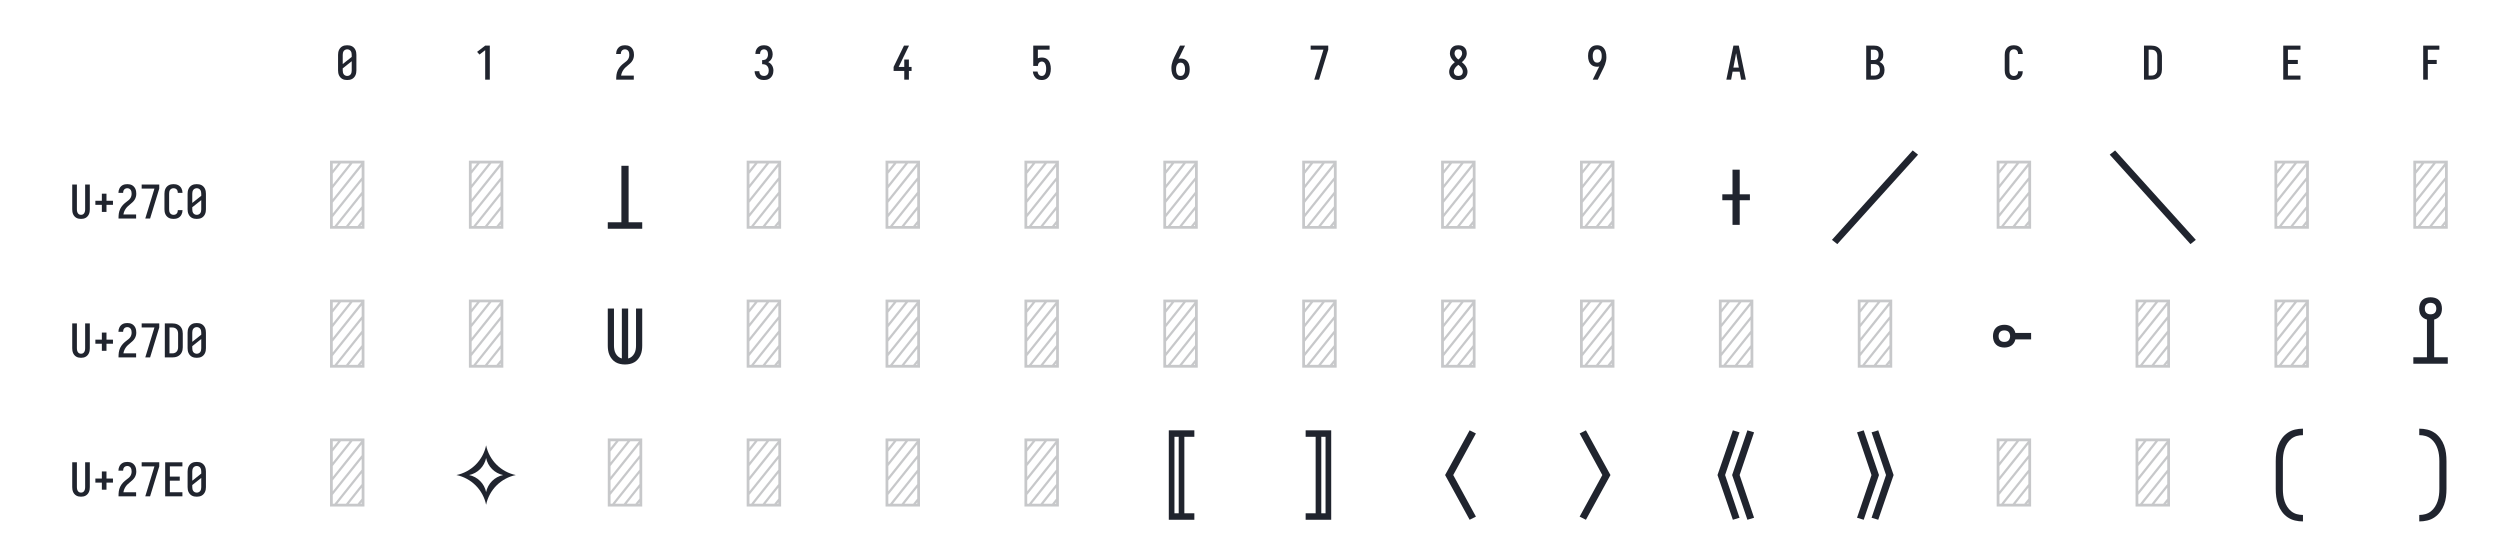
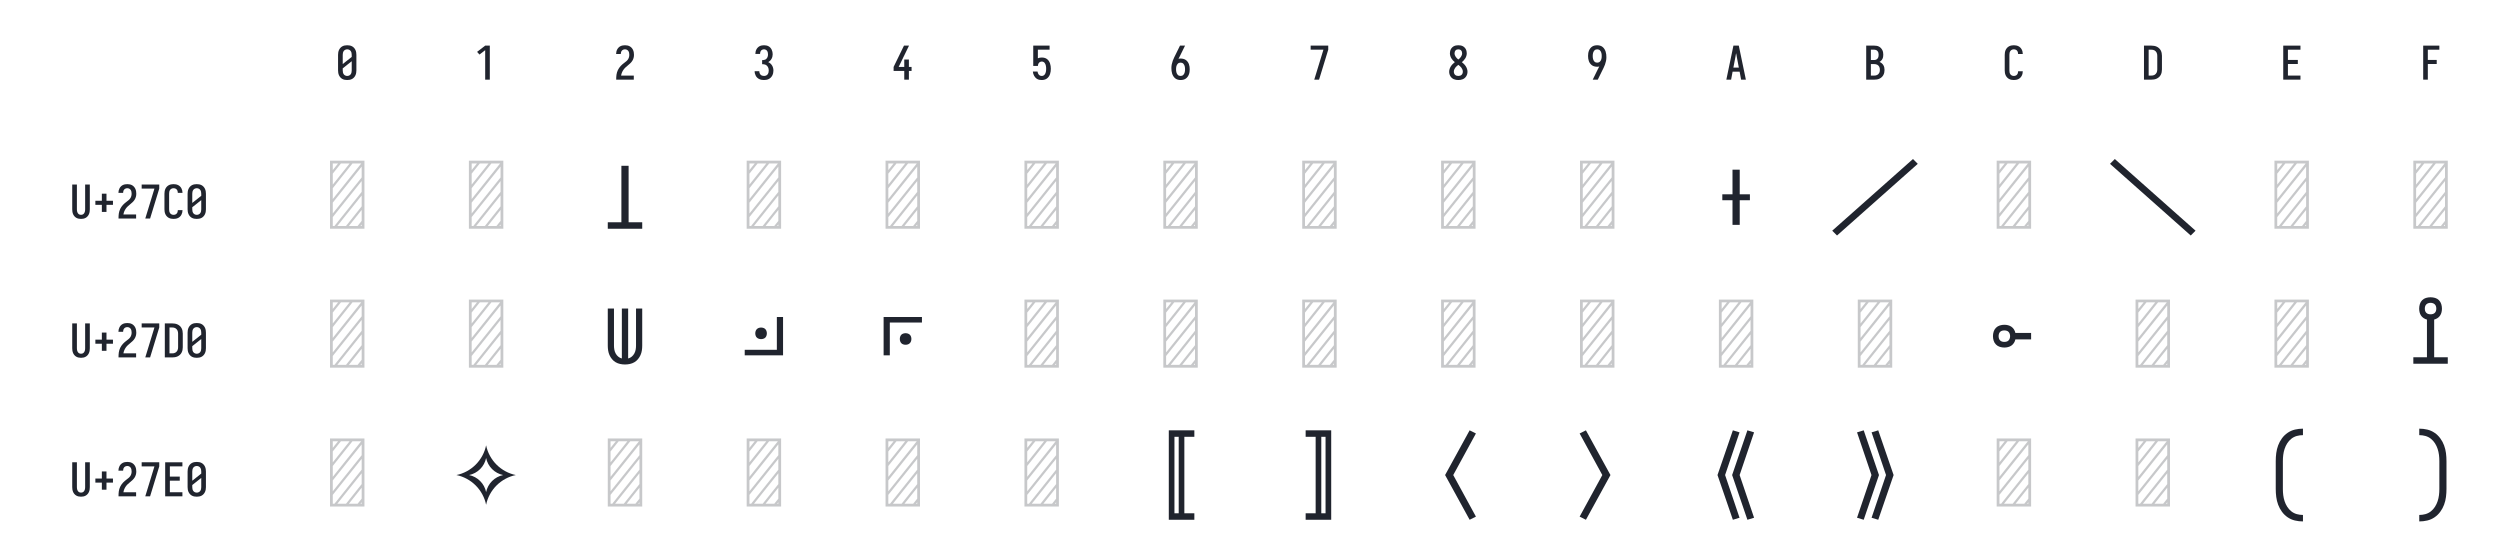
<svg xmlns="http://www.w3.org/2000/svg" height="288" viewBox="0 0 1296 288" width="1296">
  <defs>
    <path d="M 250 8 Q 223 8 196 3 Q 169 -2 145 -15 Q 121 -28 102.5 -48.5 Q 84 -69 72.5 -94 Q 61 -119 56.5 -146 Q 52 -173 52 -200 L 52 -535 Q 52 -562 56.5 -589 Q 61 -616 72.5 -641 Q 84 -666 102.5 -686.5 Q 121 -707 145 -720 Q 169 -733 196 -738 Q 223 -743 250 -743 Q 277 -743 304 -738 Q 331 -733 355 -720 Q 379 -707 397.5 -686.5 Q 416 -666 427.5 -641 Q 439 -616 443.5 -589 Q 448 -562 448 -535 L 448 -200 Q 448 -173 443.5 -146 Q 439 -119 427.5 -94 Q 416 -69 397.5 -48.5 Q 379 -28 355 -15 Q 331 -2 304 3 Q 277 8 250 8 Z M 153 -337 L 347 -491 L 347 -535 Q 347 -557 342.5 -578.5 Q 338 -600 325.5 -618 Q 313 -636 292.5 -645.5 Q 272 -655 250 -655 Q 228 -655 207.5 -645.5 Q 187 -636 174.5 -618 Q 162 -600 157.5 -578.5 Q 153 -557 153 -535 Z M 250 -80 Q 272 -80 292.5 -89.5 Q 313 -99 325.5 -117 Q 338 -135 342.5 -156.5 Q 347 -178 347 -200 L 347 -398 L 153 -244 L 153 -200 Q 153 -178 157.5 -156.5 Q 162 -135 174.5 -117 Q 187 -99 207.5 -89.5 Q 228 -80 250 -80 Z " id="path1" />
    <path d="M 230 0 L 230 -637 L 107 -542 L 55 -600 L 230 -735 L 330 -735 L 330 0 Z " id="path2" />
    <path d="M 60 0 L 60 -1 Q 60 -27 61 -53.5 Q 62 -80 66 -106.5 Q 70 -133 77.5 -158.5 Q 85 -184 96.5 -207.5 Q 108 -231 123 -253 Q 138 -275 156 -294.5 Q 174 -314 194 -331 Q 214 -348 235.5 -364 Q 257 -380 277.5 -397 Q 298 -414 313 -435.5 Q 328 -457 335.5 -483 Q 343 -509 343 -535 Q 343 -557 339 -578 Q 335 -599 323.5 -617 Q 312 -635 292 -645 Q 272 -655 251 -655 Q 231 -655 213 -648 Q 195 -641 182.5 -626.5 Q 170 -612 164.5 -593 Q 159 -574 159 -555 L 159 -554 L 58 -554 L 58 -556 Q 58 -581 64 -606 Q 70 -631 82 -653.5 Q 94 -676 112 -694 Q 130 -712 152.5 -723 Q 175 -734 200 -738.5 Q 225 -743 251 -743 Q 278 -743 304.5 -737.5 Q 331 -732 354 -719 Q 377 -706 395 -685.5 Q 413 -665 424 -640.5 Q 435 -616 439.5 -589 Q 444 -562 444 -535 Q 444 -501 435 -468 Q 426 -435 407.5 -406 Q 389 -377 364 -353.5 Q 339 -330 312.5 -308.5 Q 286 -287 261 -264 Q 236 -241 216.5 -213 Q 197 -185 184 -153.5 Q 171 -122 166 -88 L 440 -88 L 440 0 Z " id="path3" />
    <path d="M 252 8 Q 226 8 200 3.5 Q 174 -1 150.5 -12 Q 127 -23 107.5 -41 Q 88 -59 75.5 -82 Q 63 -105 56.5 -130.5 Q 50 -156 50 -183 L 151 -183 Q 151 -162 157.5 -142.5 Q 164 -123 178 -108 Q 192 -93 212 -86.5 Q 232 -80 252 -80 Q 275 -80 296 -88.5 Q 317 -97 330.5 -114.5 Q 344 -132 349.5 -154 Q 355 -176 355 -198 Q 355 -217 351 -235.5 Q 347 -254 338.5 -271 Q 330 -288 316.5 -301 Q 303 -314 286 -322 Q 269 -330 250 -332 Q 231 -334 212 -334 L 212 -422 Q 229 -422 246 -424 Q 263 -426 278.5 -433 Q 294 -440 306 -452.5 Q 318 -465 325.5 -480.5 Q 333 -496 336 -512.5 Q 339 -529 339 -546 Q 339 -566 334.5 -585.5 Q 330 -605 319.5 -621 Q 309 -637 290.5 -646 Q 272 -655 253 -655 Q 234 -655 216.5 -647.5 Q 199 -640 188 -625.5 Q 177 -611 172 -593 Q 167 -575 167 -556 L 167 -555 L 66 -555 L 66 -558 Q 66 -582 71.5 -606.5 Q 77 -631 88.5 -653 Q 100 -675 117.5 -693 Q 135 -711 157 -722.5 Q 179 -734 203.5 -738.5 Q 228 -743 253 -743 Q 278 -743 303 -738 Q 328 -733 350.5 -721 Q 373 -709 390 -690 Q 407 -671 418 -648 Q 429 -625 434.5 -600 Q 440 -575 440 -549 Q 440 -524 434 -498.5 Q 428 -473 415.5 -450.5 Q 403 -428 384.5 -409.5 Q 366 -391 343 -379 Q 369 -368 391 -348.5 Q 413 -329 427.5 -304.5 Q 442 -280 449 -252 Q 456 -224 456 -196 Q 456 -168 450 -141.5 Q 444 -115 432 -91 Q 420 -67 400.5 -47 Q 381 -27 357 -14.5 Q 333 -2 306.5 3 Q 280 8 252 8 Z " id="path4" />
    <path d="M 282 0 L 282 -188 L 52 -188 L 52 -275 L 276 -735 L 385 -735 L 161 -275 L 282 -275 L 282 -435 L 382 -435 L 382 -275 L 440 -275 L 440 -188 L 382 -188 L 382 0 Z " id="path5" />
    <path d="M 252 8 Q 227 8 202.5 3.5 Q 178 -1 156.5 -12.5 Q 135 -24 117.5 -42 Q 100 -60 88 -81 Q 76 -102 69 -126 Q 62 -150 60 -174 L 60 -176 L 160 -176 L 161 -172 Q 164 -154 170.5 -137 Q 177 -120 188.5 -107 Q 200 -94 217 -87 Q 234 -80 252 -80 Q 269 -80 285 -87 Q 301 -94 312 -106.5 Q 323 -119 330 -135 Q 337 -151 340.5 -167.5 Q 344 -184 345.5 -201 Q 347 -218 347 -235 Q 347 -252 345.5 -269 Q 344 -286 340.5 -302.5 Q 337 -319 330.5 -334.5 Q 324 -350 313.5 -363 Q 303 -376 287 -383.5 Q 271 -391 254 -391 Q 236 -391 219.5 -384 Q 203 -377 191.5 -363 Q 180 -349 174.5 -331.5 Q 169 -314 168 -296 L 68 -296 L 68 -735 L 421 -735 L 421 -647 L 168 -647 L 168 -462 Q 188 -471 210 -474.5 Q 232 -478 254 -478 Q 284 -478 312.5 -470.5 Q 341 -463 364.5 -445.5 Q 388 -428 404.5 -403.5 Q 421 -379 430.5 -351 Q 440 -323 444 -294 Q 448 -265 448 -235 Q 448 -206 444 -176.5 Q 440 -147 430.5 -119 Q 421 -91 404 -66.5 Q 387 -42 363 -24.5 Q 339 -7 310 0.5 Q 281 8 252 8 Z " id="path6" />
    <path d="M 250 8 Q 219 8 189 -0.5 Q 159 -9 135 -28 Q 111 -47 94.5 -73.5 Q 78 -100 68.5 -129 Q 59 -158 55.5 -189 Q 52 -220 52 -250 Q 52 -291 60 -331 Q 68 -371 82 -409 Q 96 -447 114 -483.5 Q 132 -520 150 -556 L 238 -735 L 347 -735 L 240 -517 Q 232 -500 223 -483.5 Q 214 -467 205 -451 Q 217 -454 229 -455 Q 241 -456 253 -456 Q 281 -456 309.5 -449 Q 338 -442 361.5 -426 Q 385 -410 402.5 -386.5 Q 420 -363 430 -336.5 Q 440 -310 444 -281.5 Q 448 -253 448 -224 Q 448 -195 444 -166.5 Q 440 -138 429.5 -111 Q 419 -84 401.5 -60.5 Q 384 -37 360 -21 Q 336 -5 307.5 1.5 Q 279 8 250 8 Z M 250 -80 Q 266 -80 282 -85.5 Q 298 -91 309.5 -102.5 Q 321 -114 328.5 -129 Q 336 -144 340 -159.5 Q 344 -175 345.5 -191.5 Q 347 -208 347 -224 Q 347 -240 345.5 -256.5 Q 344 -273 340 -288.5 Q 336 -304 328.5 -319 Q 321 -334 309.5 -345.5 Q 298 -357 282.5 -362.5 Q 267 -368 251 -368 Q 234 -368 218.5 -362.5 Q 203 -357 191.5 -345.5 Q 180 -334 172 -319.5 Q 164 -305 160 -289 Q 156 -273 154.5 -256.5 Q 153 -240 153 -224 Q 153 -208 154.5 -191.5 Q 156 -175 160 -159.5 Q 164 -144 171.5 -129 Q 179 -114 190.5 -102.5 Q 202 -91 218 -85.5 Q 234 -80 250 -80 Z " id="path7" />
    <path d="M 138 0 L 336 -647 L 60 -647 L 60 -735 L 440 -735 L 440 -647 L 242 0 Z " id="path8" />
    <path d="M 250 8 Q 225 8 200 4 Q 175 -0 152 -10 Q 129 -20 110 -37 Q 91 -54 78 -75.5 Q 65 -97 58.5 -121.5 Q 52 -146 52 -171 Q 52 -202 62 -232 Q 72 -262 88.5 -288 Q 105 -314 127 -336 Q 149 -358 174 -378 Q 152 -396 132.5 -417 Q 113 -438 98.5 -462.5 Q 84 -487 76 -514.5 Q 68 -542 68 -571 Q 68 -594 73.5 -617.5 Q 79 -641 90.5 -661.5 Q 102 -682 119.5 -698.5 Q 137 -715 158 -725 Q 179 -735 202.5 -739 Q 226 -743 250 -743 Q 274 -743 297.5 -739 Q 321 -735 342 -725 Q 363 -715 380.5 -698.5 Q 398 -682 409.5 -661.5 Q 421 -641 426.5 -617.5 Q 432 -594 432 -571 Q 432 -542 424 -514.5 Q 416 -487 401.5 -462.5 Q 387 -438 367.5 -417 Q 348 -396 326 -378 Q 351 -358 373 -336 Q 395 -314 411.5 -288 Q 428 -262 438 -232 Q 448 -202 448 -171 Q 448 -146 441.5 -121.5 Q 435 -97 422 -75.5 Q 409 -54 390 -37 Q 371 -20 348 -10 Q 325 -0 300 4 Q 275 8 250 8 Z M 250 -435 Q 266 -447 280.5 -461.5 Q 295 -476 306.5 -493 Q 318 -510 325 -529.5 Q 332 -549 332 -569 Q 332 -586 326.5 -602.5 Q 321 -619 310 -631.5 Q 299 -644 283 -649.5 Q 267 -655 250 -655 Q 233 -655 217 -649.5 Q 201 -644 190 -631.5 Q 179 -619 173.5 -602.5 Q 168 -586 168 -569 Q 168 -549 175 -529.5 Q 182 -510 193.5 -493 Q 205 -476 219.5 -461.5 Q 234 -447 250 -435 Z M 250 -80 Q 269 -80 287.5 -85.5 Q 306 -91 320 -104 Q 334 -117 340.5 -135.5 Q 347 -154 347 -173 Q 347 -196 338.5 -217.5 Q 330 -239 316.5 -257.5 Q 303 -276 285.5 -291 Q 268 -306 250 -320 Q 232 -306 214.5 -291 Q 197 -276 183.5 -257.5 Q 170 -239 161.5 -217.5 Q 153 -196 153 -173 Q 153 -154 159.5 -135.5 Q 166 -117 180 -104 Q 194 -91 212.5 -85.5 Q 231 -80 250 -80 Z " id="path9" />
    <path d="M 262 0 L 153 0 L 260 -218 Q 268 -235 277 -251.5 Q 286 -268 295 -284 Q 283 -281 271 -280 Q 259 -279 247 -279 Q 219 -279 190.5 -286 Q 162 -293 138.5 -309 Q 115 -325 97.5 -348.5 Q 80 -372 70 -398.5 Q 60 -425 56 -453.5 Q 52 -482 52 -511 Q 52 -540 56 -568.5 Q 60 -597 70.5 -624 Q 81 -651 98.5 -674.5 Q 116 -698 140 -714 Q 164 -730 192.5 -736.5 Q 221 -743 250 -743 Q 281 -743 311 -734.5 Q 341 -726 365 -707 Q 389 -688 405.5 -661.5 Q 422 -635 431.5 -606 Q 441 -577 444.5 -546 Q 448 -515 448 -485 Q 448 -444 440 -404 Q 432 -364 418 -326 Q 404 -288 386 -251.5 Q 368 -215 350 -179 Z M 249 -367 Q 266 -367 281.5 -372.5 Q 297 -378 308.5 -389.5 Q 320 -401 328 -415.5 Q 336 -430 340 -446 Q 344 -462 345.5 -478.5 Q 347 -495 347 -511 Q 347 -527 345.5 -543.5 Q 344 -560 340 -575.5 Q 336 -591 328.5 -606 Q 321 -621 309.5 -632.5 Q 298 -644 282 -649.5 Q 266 -655 250 -655 Q 234 -655 218 -649.5 Q 202 -644 190.5 -632.5 Q 179 -621 171.5 -606 Q 164 -591 160 -575.5 Q 156 -560 154.5 -543.5 Q 153 -527 153 -511 Q 153 -495 154.5 -478.5 Q 156 -462 160 -446.5 Q 164 -431 171.5 -416 Q 179 -401 190.5 -389.5 Q 202 -378 217.5 -372.5 Q 233 -367 249 -367 Z " id="path10" />
    <path d="M 39 0 L 192 -735 L 308 -735 L 461 0 L 358 0 L 326 -172 L 174 -172 L 142 0 Z M 309 -260 L 265 -490 Q 262 -511 258 -531.5 Q 254 -552 250 -572 Q 246 -552 242 -531.5 Q 238 -511 235 -490 L 191 -260 Z " id="path11" />
    <path d="M 60 0 L 60 -735 L 234 -735 Q 261 -735 287 -730.5 Q 313 -726 336 -714 Q 359 -702 377.5 -682.5 Q 396 -663 408 -639.5 Q 420 -616 424.5 -590 Q 429 -564 429 -538 Q 429 -515 425 -492 Q 421 -469 410.5 -448.5 Q 400 -428 383.5 -411 Q 367 -394 347 -383 Q 372 -373 393.5 -355.5 Q 415 -338 429.5 -314.5 Q 444 -291 450 -264 Q 456 -237 456 -210 Q 456 -181 450 -152.5 Q 444 -124 430 -98.5 Q 416 -73 394.5 -53.5 Q 373 -34 347 -21.5 Q 321 -9 292 -4.5 Q 263 -0 234 0 Z M 161 -424 L 234 -424 Q 255 -424 274.5 -432.5 Q 294 -441 306.5 -457.5 Q 319 -474 324 -494.5 Q 329 -515 329 -536 Q 329 -557 324 -577.5 Q 319 -598 306.5 -614.5 Q 294 -631 274.5 -639 Q 255 -647 234 -647 L 161 -647 Z M 161 -88 L 234 -88 Q 251 -88 267 -91 Q 283 -94 297.5 -101.5 Q 312 -109 323.5 -121 Q 335 -133 342.5 -148 Q 350 -163 352.5 -179 Q 355 -195 355 -212 Q 355 -228 352.5 -244.5 Q 350 -261 343 -276 Q 336 -291 324.5 -303 Q 313 -315 298 -322.5 Q 283 -330 267 -333 Q 251 -336 234 -336 L 161 -336 Z " id="path12" />
    <path d="M 247 8 Q 220 8 193.5 2.5 Q 167 -3 143.5 -16 Q 120 -29 101.5 -49.5 Q 83 -70 72 -94.5 Q 61 -119 56.5 -146 Q 52 -173 52 -200 L 52 -535 Q 52 -562 56.5 -589 Q 61 -616 72 -640.5 Q 83 -665 101.5 -685.5 Q 120 -706 143.5 -719 Q 167 -732 193.5 -737.5 Q 220 -743 247 -743 Q 273 -743 298 -738.5 Q 323 -734 346 -723 Q 369 -712 387.5 -694 Q 406 -676 418 -653.5 Q 430 -631 436 -606 Q 442 -581 442 -556 L 442 -554 L 341 -554 L 341 -555 Q 341 -575 335.5 -593.5 Q 330 -612 317 -627 Q 304 -642 285.5 -648.5 Q 267 -655 247 -655 Q 226 -655 206 -645.5 Q 186 -636 173.5 -618 Q 161 -600 157 -578.5 Q 153 -557 153 -535 L 153 -200 Q 153 -178 157 -156.5 Q 161 -135 173.5 -117 Q 186 -99 206 -89.5 Q 226 -80 247 -80 Q 267 -80 285.5 -86.5 Q 304 -93 317 -108 Q 330 -123 335.5 -141.5 Q 341 -160 341 -180 L 341 -181 L 442 -181 L 442 -179 Q 442 -154 436 -129 Q 430 -104 418 -81.5 Q 406 -59 387.5 -41 Q 369 -23 346 -12 Q 323 -1 298 3.5 Q 273 8 247 8 Z " id="path13" />
    <path d="M 60 0 L 60 -735 L 219 -735 Q 249 -735 279 -730 Q 309 -725 336.5 -712 Q 364 -699 386 -678.5 Q 408 -658 422 -631.5 Q 436 -605 442 -575 Q 448 -545 448 -515 L 448 -220 Q 448 -190 442 -160 Q 436 -130 422 -103.5 Q 408 -77 386 -56.5 Q 364 -36 336.5 -23 Q 309 -10 279 -5 Q 249 -0 219 0 Z M 161 -88 L 219 -88 Q 237 -88 254 -91 Q 271 -94 286.5 -102.5 Q 302 -111 314 -124 Q 326 -137 333.5 -152.5 Q 341 -168 344 -185.5 Q 347 -203 347 -220 L 347 -515 Q 347 -532 344 -549.5 Q 341 -567 333.5 -582.5 Q 326 -598 314 -611 Q 302 -624 286.5 -632.5 Q 271 -641 254 -644 Q 237 -647 219 -647 L 161 -647 Z " id="path14" />
    <path d="M 68 0 L 68 -735 L 440 -735 L 440 -647 L 169 -647 L 169 -426 L 383 -426 L 383 -338 L 169 -338 L 169 -88 L 440 -88 L 440 0 Z " id="path15" />
    <path d="M 91 0 L 91 -735 L 440 -735 L 440 -647 L 191 -647 L 191 -426 L 383 -426 L 383 -338 L 191 -338 L 191 0 Z " id="path16" />
    <path d="M 250 8 Q 223 8 196.5 2.5 Q 170 -3 147 -16.5 Q 124 -30 106.5 -50.5 Q 89 -71 78.5 -95.5 Q 68 -120 64 -146.5 Q 60 -173 60 -200 L 60 -735 L 161 -735 L 161 -200 Q 161 -186 162.5 -172 Q 164 -158 168 -144.5 Q 172 -131 179.5 -118.5 Q 187 -106 197.5 -97 Q 208 -88 222 -84 Q 236 -80 250 -80 Q 264 -80 278 -84 Q 292 -88 302.5 -97 Q 313 -106 320.5 -118.5 Q 328 -131 332 -144.5 Q 336 -158 337.5 -172 Q 339 -186 339 -200 L 339 -735 L 440 -735 L 440 -200 Q 440 -173 436 -146.5 Q 432 -120 421.5 -95.5 Q 411 -71 393.5 -50.5 Q 376 -30 353 -16.5 Q 330 -3 303.5 2.5 Q 277 8 250 8 Z " id="path17" />
    <path d="M 300 -143 L 200 -143 L 200 -296 L 60 -296 L 60 -384 L 200 -384 L 200 -537 L 300 -537 L 300 -384 L 440 -384 L 440 -296 L 300 -296 Z " id="path18" />
    <path d="M 64 0 L 64 -735 L 436 -735 L 436 0 Z M 94 -321 L 401 -705 L 307 -705 L 94 -438 Z M 94 -477 L 276 -705 L 182 -705 L 94 -595 Z M 94 -634 L 151 -705 L 94 -705 Z M 94 -165 L 406 -554 L 406 -671 L 94 -282 Z M 94 -30 L 112 -30 L 406 -398 L 406 -515 L 94 -126 Z M 237 -30 L 406 -242 L 406 -359 L 143 -30 Z M 268 -30 L 362 -30 L 406 -85 L 406 -203 Z M 393 -30 L 406 -30 L 406 -46 Z " id="path19" />
    <path d="M 64 0 L 64 -70 L 211 -70 L 211 -680 L 289 -680 L 289 -70 L 436 -70 L 436 0 Z " id="path20" />
    <path d="M 211 -42 L 211 -308 L 101 -308 L 101 -372 L 211 -372 L 211 -638 L 289 -638 L 289 -372 L 399 -372 L 399 -308 L 289 -308 L 289 -42 Z " id="path21" />
-     <path d="M 93 166 L 35 120 L 907 -846 L 965 -800 Z " id="path22" />
-     <path d="M 907 166 L 35 -800 L 93 -846 L 965 120 Z " id="path23" />
+     <path d="M 90 73 L 38 21 L 910 -753 L 962 -701 Z " id="path22" />
+     <path d="M 910 73 L 38 -701 L 90 -753 L 962 21 Z " id="path23" />
    <path d="M 250 -34 Q 224 -34 198 -39.5 Q 172 -45 149.5 -58 Q 127 -71 110 -91.5 Q 93 -112 82.5 -135.5 Q 72 -159 68 -185 Q 64 -211 64 -237 L 64 -638 L 131 -638 L 131 -237 Q 131 -215 135 -193.5 Q 139 -172 149.5 -152.5 Q 160 -133 177.5 -118.5 Q 195 -104 216 -99 L 216 -638 L 284 -638 L 284 -99 Q 305 -104 322.5 -118.5 Q 340 -133 350.5 -152.5 Q 361 -172 365 -193.5 Q 369 -215 369 -237 L 369 -638 L 436 -638 L 436 -237 Q 436 -211 432 -185 Q 428 -159 417.5 -135.5 Q 407 -112 390 -91.5 Q 373 -71 350.5 -58 Q 328 -45 302 -39.5 Q 276 -34 250 -34 Z " id="path24" />
-     <path d="M 147 -217 Q 122 -217 98 -224.5 Q 74 -232 56.5 -249.5 Q 39 -267 31.5 -291 Q 24 -315 24 -340 Q 24 -365 31.5 -389 Q 39 -413 56.5 -430.5 Q 74 -448 98 -455.5 Q 122 -463 147 -463 Q 167 -463 187 -458 Q 207 -453 223.5 -441.5 Q 240 -430 251 -412.5 Q 262 -395 266 -375 L 436 -375 L 436 -305 L 266 -305 Q 262 -285 251 -267.5 Q 240 -250 223.5 -238.5 Q 207 -227 187 -222 Q 167 -217 147 -217 Z M 147 -278 Q 159 -278 171.5 -281.5 Q 184 -285 192.5 -294 Q 201 -303 205 -315.5 Q 209 -328 209 -340 Q 209 -352 205 -364.5 Q 201 -377 192.5 -386 Q 184 -395 171.5 -398.5 Q 159 -402 147 -402 Q 134 -402 122 -398.5 Q 110 -395 101 -386 Q 92 -377 88.5 -364.5 Q 85 -352 85 -340 Q 85 -328 88.5 -315.5 Q 92 -303 101 -294 Q 110 -285 122 -281.5 Q 134 -278 147 -278 Z " id="path25" />
-     <path d="M 64 -42 L 64 -112 L 211 -112 L 211 -519 Q 192 -524 175 -535 Q 158 -546 147 -562.5 Q 136 -579 131.5 -598.5 Q 127 -618 127 -638 Q 127 -662 134.5 -686.5 Q 142 -711 159.5 -728.5 Q 177 -746 201 -753 Q 225 -760 250 -760 Q 275 -760 299 -753 Q 323 -746 340.5 -728.5 Q 358 -711 365.5 -686.5 Q 373 -662 373 -638 Q 373 -618 368.5 -598.5 Q 364 -579 353 -562.5 Q 342 -546 325 -535 Q 308 -524 289 -519 L 289 -112 L 436 -112 L 436 -42 Z M 250 -576 Q 262 -576 274.5 -579.5 Q 287 -583 296 -592 Q 305 -601 308.5 -613 Q 312 -625 312 -638 Q 312 -650 308.5 -662 Q 305 -674 296 -683 Q 287 -692 274.5 -696 Q 262 -700 250 -700 Q 238 -700 225.5 -696 Q 213 -692 204 -683 Q 195 -674 191.5 -662 Q 188 -650 188 -638 Q 188 -625 191.5 -613 Q 195 -601 204 -592 Q 213 -583 225.5 -579.5 Q 238 -576 250 -576 Z " id="path26" />
-     <path d="M 500 -19 Q 488 -78 459 -131.5 Q 430 -185 387.5 -227.5 Q 345 -270 291.5 -299 Q 238 -328 179 -340 Q 238 -352 291.5 -381 Q 345 -410 387.5 -452.5 Q 430 -495 459 -548.5 Q 488 -602 500 -661 Q 512 -602 541 -548.5 Q 570 -495 612.5 -452.5 Q 655 -410 708.5 -381 Q 762 -352 821 -340 Q 762 -328 708.5 -299 Q 655 -270 612.5 -227.5 Q 570 -185 541 -131.5 Q 512 -78 500 -19 Z M 500 -156 Q 507 -190 523.5 -220.5 Q 540 -251 564.5 -275.5 Q 589 -300 619.5 -316.5 Q 650 -333 684 -340 Q 650 -347 619.5 -363.5 Q 589 -380 564.5 -404.5 Q 540 -429 523.5 -459.5 Q 507 -490 500 -524 Q 493 -490 476.5 -459.5 Q 460 -429 435.5 -404.5 Q 411 -380 380.5 -363.5 Q 350 -347 316 -340 Q 350 -333 380.5 -316.5 Q 411 -300 435.5 -275.5 Q 460 -251 476.5 -220.5 Q 493 -190 500 -156 Z " id="path27" />
-     <path d="M 123 143 L 123 -823 L 399 -823 L 399 -753 L 291 -753 L 291 73 L 399 73 L 399 143 Z M 184 73 L 230 73 L 230 -753 L 184 -753 Z " id="path28" />
-     <path d="M 101 143 L 101 73 L 209 73 L 209 -753 L 101 -753 L 101 -823 L 377 -823 L 377 143 Z M 270 73 L 316 73 L 316 -753 L 270 -753 Z " id="path29" />
-     <path d="M 372 143 L 107 -340 L 372 -823 L 440 -789 L 195 -340 L 440 109 Z " id="path30" />
-     <path d="M 128 143 L 60 109 L 305 -340 L 60 -789 L 128 -823 L 393 -340 Z " id="path31" />
-     <path d="M 372 143 L 207 -340 L 372 -823 L 444 -801 L 288 -340 L 444 121 Z M 215 143 L 49 -340 L 215 -823 L 287 -801 L 131 -340 L 287 121 Z " id="path32" />
-     <path d="M 128 143 L 56 121 L 212 -340 L 56 -801 L 128 -823 L 293 -340 Z M 285 143 L 213 121 L 369 -340 L 213 -801 L 285 -823 L 451 -340 Z " id="path33" />
-     <path d="M 372 161 Q 328 161 285.5 151 Q 243 141 207 116.5 Q 171 92 145 56.5 Q 119 21 104 -19.5 Q 89 -60 83.5 -103 Q 78 -146 78 -190 L 78 -490 Q 78 -534 83.5 -577 Q 89 -620 104 -660.5 Q 119 -701 145 -736.5 Q 171 -772 207 -796.5 Q 243 -821 285.5 -831 Q 328 -841 372 -841 L 372 -771 Q 338 -771 305.5 -762 Q 273 -753 246.5 -732 Q 220 -711 202 -682.5 Q 184 -654 173.5 -622 Q 163 -590 159 -557 Q 155 -524 155 -490 L 155 -190 Q 155 -156 159 -123 Q 163 -90 173.5 -58 Q 184 -26 202 2.5 Q 220 31 246.5 52 Q 273 73 305.5 82 Q 338 91 372 91 Z " id="path34" />
-     <path d="M 128 161 L 128 91 Q 162 91 194.5 82 Q 227 73 253.5 52 Q 280 31 298 2.5 Q 316 -26 326.5 -58 Q 337 -90 341 -123 Q 345 -156 345 -190 L 345 -490 Q 345 -524 341 -557 Q 337 -590 326.5 -622 Q 316 -654 298 -682.5 Q 280 -711 253.5 -732 Q 227 -753 194.5 -762 Q 162 -771 128 -771 L 128 -841 Q 172 -841 214.5 -831 Q 257 -821 293 -796.5 Q 329 -772 355 -736.5 Q 381 -701 396 -660.5 Q 411 -620 416.5 -577 Q 422 -534 422 -490 L 422 -190 Q 422 -146 416.5 -103 Q 411 -60 396 -19.5 Q 381 21 355 56.5 Q 329 92 293 116.5 Q 257 141 214.5 151 Q 172 161 128 161 Z " id="path35" />
+     <path d="M 43 -133 L 43 -193 L 390 -193 L 390 -547 L 457 -547 L 457 -133 Z M 220 -308 Q 207 -308 195 -312 Q 183 -316 174 -324.5 Q 165 -333 161 -345.5 Q 157 -358 157 -370 Q 157 -383 161 -395 Q 165 -407 174 -416 Q 183 -425 195 -429 Q 207 -433 220 -433 Q 232 -433 244.5 -429 Q 257 -425 265.5 -416 Q 274 -407 278 -395 Q 282 -383 282 -370 Q 282 -358 278 -345.5 Q 274 -333 265.5 -324.5 Q 257 -316 244.5 -312 Q 232 -308 220 -308 Z " id="path25" />
+     <path d="M 43 -133 L 43 -547 L 457 -547 L 457 -487 L 110 -487 L 110 -133 Z M 280 -247 Q 268 -247 255.5 -251 Q 243 -255 234.5 -264 Q 226 -273 222 -285 Q 218 -297 218 -310 Q 218 -322 222 -334.5 Q 226 -347 234.5 -355.5 Q 243 -364 255.5 -368 Q 268 -372 280 -372 Q 293 -372 305 -368 Q 317 -364 326 -355.5 Q 335 -347 339 -334.5 Q 343 -322 343 -310 Q 343 -297 339 -285 Q 335 -273 326 -264 Q 317 -255 305 -251 Q 293 -247 280 -247 Z " id="path26" />
+     <path d="M 147 -217 Q 122 -217 98 -224.5 Q 74 -232 56.5 -249.5 Q 39 -267 31.5 -291 Q 24 -315 24 -340 Q 24 -365 31.5 -389 Q 39 -413 56.5 -430.5 Q 74 -448 98 -455.5 Q 122 -463 147 -463 Q 167 -463 187 -458 Q 207 -453 223.5 -441.5 Q 240 -430 251 -412.5 Q 262 -395 266 -375 L 436 -375 L 436 -305 L 266 -305 Q 262 -285 251 -267.5 Q 240 -250 223.5 -238.5 Q 207 -227 187 -222 Q 167 -217 147 -217 Z M 147 -278 Q 159 -278 171.5 -281.5 Q 184 -285 192.5 -294 Q 201 -303 205 -315.5 Q 209 -328 209 -340 Q 209 -352 205 -364.5 Q 201 -377 192.5 -386 Q 184 -395 171.5 -398.5 Q 159 -402 147 -402 Q 134 -402 122 -398.5 Q 110 -395 101 -386 Q 92 -377 88.5 -364.5 Q 85 -352 85 -340 Q 85 -328 88.5 -315.5 Q 92 -303 101 -294 Q 110 -285 122 -281.5 Q 134 -278 147 -278 Z " id="path27" />
+     <path d="M 64 -42 L 64 -112 L 211 -112 L 211 -519 Q 192 -524 175 -535 Q 158 -546 147 -562.5 Q 136 -579 131.5 -598.5 Q 127 -618 127 -638 Q 127 -662 134.5 -686.5 Q 142 -711 159.5 -728.5 Q 177 -746 201 -753 Q 225 -760 250 -760 Q 275 -760 299 -753 Q 323 -746 340.5 -728.5 Q 358 -711 365.5 -686.5 Q 373 -662 373 -638 Q 373 -618 368.5 -598.5 Q 364 -579 353 -562.5 Q 342 -546 325 -535 Q 308 -524 289 -519 L 289 -112 L 436 -112 L 436 -42 Z M 250 -576 Q 262 -576 274.5 -579.5 Q 287 -583 296 -592 Q 305 -601 308.5 -613 Q 312 -625 312 -638 Q 312 -650 308.5 -662 Q 305 -674 296 -683 Q 287 -692 274.5 -696 Q 262 -700 250 -700 Q 238 -700 225.5 -696 Q 213 -692 204 -683 Q 195 -674 191.5 -662 Q 188 -650 188 -638 Q 188 -625 191.5 -613 Q 195 -601 204 -592 Q 213 -583 225.5 -579.5 Q 238 -576 250 -576 Z " id="path28" />
+     <path d="M 500 -19 Q 488 -78 459 -131.5 Q 430 -185 387.5 -227.5 Q 345 -270 291.5 -299 Q 238 -328 179 -340 Q 238 -352 291.5 -381 Q 345 -410 387.5 -452.5 Q 430 -495 459 -548.5 Q 488 -602 500 -661 Q 512 -602 541 -548.5 Q 570 -495 612.5 -452.5 Q 655 -410 708.5 -381 Q 762 -352 821 -340 Q 762 -328 708.5 -299 Q 655 -270 612.5 -227.5 Q 570 -185 541 -131.5 Q 512 -78 500 -19 Z M 500 -156 Q 507 -190 523.5 -220.5 Q 540 -251 564.5 -275.5 Q 589 -300 619.5 -316.5 Q 650 -333 684 -340 Q 650 -347 619.5 -363.5 Q 589 -380 564.5 -404.5 Q 540 -429 523.5 -459.5 Q 507 -490 500 -524 Q 493 -490 476.5 -459.5 Q 460 -429 435.5 -404.5 Q 411 -380 380.5 -363.5 Q 350 -347 316 -340 Q 350 -333 380.5 -316.5 Q 411 -300 435.5 -275.5 Q 460 -251 476.5 -220.5 Q 493 -190 500 -156 Z " id="path29" />
+     <path d="M 123 143 L 123 -823 L 399 -823 L 399 -753 L 291 -753 L 291 73 L 399 73 L 399 143 Z M 184 73 L 230 73 L 230 -753 L 184 -753 Z " id="path30" />
+     <path d="M 101 143 L 101 73 L 209 73 L 209 -753 L 101 -753 L 101 -823 L 377 -823 L 377 143 Z M 270 73 L 316 73 L 316 -753 L 270 -753 Z " id="path31" />
+     <path d="M 372 143 L 107 -340 L 372 -823 L 440 -789 L 195 -340 L 440 109 Z " id="path32" />
+     <path d="M 128 143 L 60 109 L 305 -340 L 60 -789 L 128 -823 L 393 -340 Z " id="path33" />
+     <path d="M 372 143 L 207 -340 L 372 -823 L 444 -801 L 288 -340 L 444 121 Z M 215 143 L 49 -340 L 215 -823 L 287 -801 L 131 -340 L 287 121 Z " id="path34" />
+     <path d="M 128 143 L 56 121 L 212 -340 L 56 -801 L 128 -823 L 293 -340 Z M 285 143 L 213 121 L 369 -340 L 213 -801 L 285 -823 L 451 -340 Z " id="path35" />
+     <path d="M 372 161 Q 328 161 285.5 151 Q 243 141 207 116.5 Q 171 92 145 56.5 Q 119 21 104 -19.5 Q 89 -60 83.5 -103 Q 78 -146 78 -190 L 78 -490 Q 78 -534 83.5 -577 Q 89 -620 104 -660.5 Q 119 -701 145 -736.5 Q 171 -772 207 -796.5 Q 243 -821 285.5 -831 Q 328 -841 372 -841 L 372 -771 Q 338 -771 305.5 -762 Q 273 -753 246.5 -732 Q 220 -711 202 -682.5 Q 184 -654 173.5 -622 Q 163 -590 159 -557 Q 155 -524 155 -490 L 155 -190 Q 155 -156 159 -123 Q 163 -90 173.5 -58 Q 184 -26 202 2.5 Q 220 31 246.5 52 Q 273 73 305.5 82 Q 338 91 372 91 Z " id="path36" />
+     <path d="M 128 161 L 128 91 Q 162 91 194.5 82 Q 227 73 253.5 52 Q 280 31 298 2.5 Q 316 -26 326.5 -58 Q 337 -90 341 -123 Q 345 -156 345 -190 L 345 -490 Q 345 -524 341 -557 Q 337 -590 326.5 -622 Q 316 -654 298 -682.5 Q 280 -711 253.5 -732 Q 227 -753 194.5 -762 Q 162 -771 128 -771 L 128 -841 Q 172 -841 214.5 -831 Q 257 -821 293 -796.5 Q 329 -772 355 -736.5 Q 381 -701 396 -660.5 Q 411 -620 416.5 -577 Q 422 -534 422 -490 L 422 -190 Q 422 -146 416.5 -103 Q 411 -60 396 -19.5 Q 381 21 355 56.5 Q 329 92 293 116.5 Q 257 141 214.5 151 Q 172 161 128 161 Z " id="path37" />
  </defs>
  <g>
    <g data-source-text="0" fill="#20242e" transform="translate(174 41.292) rotate(0) scale(0.024)">
      <use href="#path1" transform="translate(0 0)" />
    </g>
  </g>
  <g>
    <g data-source-text="1" fill="#20242e" transform="translate(246 41.292) rotate(0) scale(0.024)">
      <use href="#path2" transform="translate(0 0)" />
    </g>
  </g>
  <g>
    <g data-source-text="2" fill="#20242e" transform="translate(318 41.292) rotate(0) scale(0.024)">
      <use href="#path3" transform="translate(0 0)" />
    </g>
  </g>
  <g>
    <g data-source-text="3" fill="#20242e" transform="translate(390 41.292) rotate(0) scale(0.024)">
      <use href="#path4" transform="translate(0 0)" />
    </g>
  </g>
  <g>
    <g data-source-text="4" fill="#20242e" transform="translate(462 41.292) rotate(0) scale(0.024)">
      <use href="#path5" transform="translate(0 0)" />
    </g>
  </g>
  <g>
    <g data-source-text="5" fill="#20242e" transform="translate(534 41.292) rotate(0) scale(0.024)">
      <use href="#path6" transform="translate(0 0)" />
    </g>
  </g>
  <g>
    <g data-source-text="6" fill="#20242e" transform="translate(606 41.292) rotate(0) scale(0.024)">
      <use href="#path7" transform="translate(0 0)" />
    </g>
  </g>
  <g>
    <g data-source-text="7" fill="#20242e" transform="translate(678 41.292) rotate(0) scale(0.024)">
      <use href="#path8" transform="translate(0 0)" />
    </g>
  </g>
  <g>
    <g data-source-text="8" fill="#20242e" transform="translate(750 41.292) rotate(0) scale(0.024)">
      <use href="#path9" transform="translate(0 0)" />
    </g>
  </g>
  <g>
    <g data-source-text="9" fill="#20242e" transform="translate(822 41.292) rotate(0) scale(0.024)">
      <use href="#path10" transform="translate(0 0)" />
    </g>
  </g>
  <g>
    <g data-source-text="A" fill="#20242e" transform="translate(894 41.292) rotate(0) scale(0.024)">
      <use href="#path11" transform="translate(0 0)" />
    </g>
  </g>
  <g>
    <g data-source-text="B" fill="#20242e" transform="translate(966 41.292) rotate(0) scale(0.024)">
      <use href="#path12" transform="translate(0 0)" />
    </g>
  </g>
  <g>
    <g data-source-text="C" fill="#20242e" transform="translate(1038 41.292) rotate(0) scale(0.024)">
      <use href="#path13" transform="translate(0 0)" />
    </g>
  </g>
  <g>
    <g data-source-text="D" fill="#20242e" transform="translate(1110 41.292) rotate(0) scale(0.024)">
      <use href="#path14" transform="translate(0 0)" />
    </g>
  </g>
  <g>
    <g data-source-text="E" fill="#20242e" transform="translate(1182 41.292) rotate(0) scale(0.024)">
      <use href="#path15" transform="translate(0 0)" />
    </g>
  </g>
  <g>
    <g data-source-text="F" fill="#20242e" transform="translate(1254 41.292) rotate(0) scale(0.024)">
      <use href="#path16" transform="translate(0 0)" />
    </g>
  </g>
  <g>
    <g data-source-text="U+27C0" fill="#20242e" transform="translate(36 113.292) rotate(0) scale(0.024)">
      <use href="#path17" transform="translate(0 0)" />
      <use href="#path18" transform="translate(500 0)" />
      <use href="#path3" transform="translate(1000 0)" />
      <use href="#path8" transform="translate(1500 0)" />
      <use href="#path13" transform="translate(2000 0)" />
      <use href="#path1" transform="translate(2500 0)" />
    </g>
  </g>
  <g>
    <g data-source-text="" fill="#20242e40" transform="translate(168 118.584) rotate(0) scale(0.048)">
      <use href="#path19" transform="translate(0 0)" />
    </g>
  </g>
  <g>
    <g data-source-text="" fill="#20242e40" transform="translate(240 118.584) rotate(0) scale(0.048)">
      <use href="#path19" transform="translate(0 0)" />
    </g>
  </g>
  <g>
    <g data-source-text="⟂" fill="#20242e" transform="translate(312 118.584) rotate(0) scale(0.048)">
      <use href="#path20" transform="translate(0 0)" />
    </g>
  </g>
  <g>
    <g data-source-text="" fill="#20242e40" transform="translate(384 118.584) rotate(0) scale(0.048)">
      <use href="#path19" transform="translate(0 0)" />
    </g>
  </g>
  <g>
    <g data-source-text="" fill="#20242e40" transform="translate(456 118.584) rotate(0) scale(0.048)">
      <use href="#path19" transform="translate(0 0)" />
    </g>
  </g>
  <g>
    <g data-source-text="" fill="#20242e40" transform="translate(528 118.584) rotate(0) scale(0.048)">
      <use href="#path19" transform="translate(0 0)" />
    </g>
  </g>
  <g>
    <g data-source-text="" fill="#20242e40" transform="translate(600 118.584) rotate(0) scale(0.048)">
      <use href="#path19" transform="translate(0 0)" />
    </g>
  </g>
  <g>
    <g data-source-text="" fill="#20242e40" transform="translate(672 118.584) rotate(0) scale(0.048)">
      <use href="#path19" transform="translate(0 0)" />
    </g>
  </g>
  <g>
    <g data-source-text="" fill="#20242e40" transform="translate(744 118.584) rotate(0) scale(0.048)">
      <use href="#path19" transform="translate(0 0)" />
    </g>
  </g>
  <g>
    <g data-source-text="" fill="#20242e40" transform="translate(816 118.584) rotate(0) scale(0.048)">
      <use href="#path19" transform="translate(0 0)" />
    </g>
  </g>
  <g>
    <g data-source-text="⟊" fill="#20242e" transform="translate(888 118.584) rotate(0) scale(0.048)">
      <use href="#path21" transform="translate(0 0)" />
    </g>
  </g>
  <g>
    <g data-source-text="⟋" fill="#20242e" transform="translate(948 118.584) rotate(0) scale(0.048)">
      <use href="#path22" transform="translate(0 0)" />
    </g>
  </g>
  <g>
    <g data-source-text="" fill="#20242e40" transform="translate(1032 118.584) rotate(0) scale(0.048)">
      <use href="#path19" transform="translate(0 0)" />
    </g>
  </g>
  <g>
    <g data-source-text="⟍" fill="#20242e" transform="translate(1092 118.584) rotate(0) scale(0.048)">
      <use href="#path23" transform="translate(0 0)" />
    </g>
  </g>
  <g>
    <g data-source-text="" fill="#20242e40" transform="translate(1176 118.584) rotate(0) scale(0.048)">
      <use href="#path19" transform="translate(0 0)" />
    </g>
  </g>
  <g>
    <g data-source-text="" fill="#20242e40" transform="translate(1248 118.584) rotate(0) scale(0.048)">
      <use href="#path19" transform="translate(0 0)" />
    </g>
  </g>
  <g>
    <g data-source-text="U+27D0" fill="#20242e" transform="translate(36 185.292) rotate(0) scale(0.024)">
      <use href="#path17" transform="translate(0 0)" />
      <use href="#path18" transform="translate(500 0)" />
      <use href="#path3" transform="translate(1000 0)" />
      <use href="#path8" transform="translate(1500 0)" />
      <use href="#path14" transform="translate(2000 0)" />
      <use href="#path1" transform="translate(2500 0)" />
    </g>
  </g>
  <g>
    <g data-source-text="" fill="#20242e40" transform="translate(168 190.584) rotate(0) scale(0.048)">
      <use href="#path19" transform="translate(0 0)" />
    </g>
  </g>
  <g>
    <g data-source-text="" fill="#20242e40" transform="translate(240 190.584) rotate(0) scale(0.048)">
      <use href="#path19" transform="translate(0 0)" />
    </g>
  </g>
  <g>
    <g data-source-text="⟒" fill="#20242e" transform="translate(312 190.584) rotate(0) scale(0.048)">
      <use href="#path24" transform="translate(0 0)" />
    </g>
  </g>
  <g>
-     <g data-source-text="" fill="#20242e40" transform="translate(384 190.584) rotate(0) scale(0.048)">
-       <use href="#path19" transform="translate(0 0)" />
-     </g>
-   </g>
-   <g>
-     <g data-source-text="" fill="#20242e40" transform="translate(456 190.584) rotate(0) scale(0.048)">
-       <use href="#path19" transform="translate(0 0)" />
+     <g data-source-text="⟓" fill="#20242e" transform="translate(384 190.584) rotate(0) scale(0.048)">
+       <use href="#path25" transform="translate(0 0)" />
+     </g>
+   </g>
+   <g>
+     <g data-source-text="⟔" fill="#20242e" transform="translate(456 190.584) rotate(0) scale(0.048)">
+       <use href="#path26" transform="translate(0 0)" />
    </g>
  </g>
  <g>
    <g data-source-text="" fill="#20242e40" transform="translate(528 190.584) rotate(0) scale(0.048)">
      <use href="#path19" transform="translate(0 0)" />
    </g>
  </g>
  <g>
    <g data-source-text="" fill="#20242e40" transform="translate(600 190.584) rotate(0) scale(0.048)">
      <use href="#path19" transform="translate(0 0)" />
    </g>
  </g>
  <g>
    <g data-source-text="" fill="#20242e40" transform="translate(672 190.584) rotate(0) scale(0.048)">
      <use href="#path19" transform="translate(0 0)" />
    </g>
  </g>
  <g>
    <g data-source-text="" fill="#20242e40" transform="translate(744 190.584) rotate(0) scale(0.048)">
      <use href="#path19" transform="translate(0 0)" />
    </g>
  </g>
  <g>
    <g data-source-text="" fill="#20242e40" transform="translate(816 190.584) rotate(0) scale(0.048)">
      <use href="#path19" transform="translate(0 0)" />
    </g>
  </g>
  <g>
    <g data-source-text="" fill="#20242e40" transform="translate(888 190.584) rotate(0) scale(0.048)">
      <use href="#path19" transform="translate(0 0)" />
    </g>
  </g>
  <g>
    <g data-source-text="" fill="#20242e40" transform="translate(960 190.584) rotate(0) scale(0.048)">
      <use href="#path19" transform="translate(0 0)" />
    </g>
  </g>
  <g>
    <g data-source-text="⟜" fill="#20242e" transform="translate(1032 190.584) rotate(0) scale(0.048)">
-       <use href="#path25" transform="translate(0 0)" />
+       <use href="#path27" transform="translate(0 0)" />
    </g>
  </g>
  <g>
    <g data-source-text="" fill="#20242e40" transform="translate(1104 190.584) rotate(0) scale(0.048)">
      <use href="#path19" transform="translate(0 0)" />
    </g>
  </g>
  <g>
    <g data-source-text="" fill="#20242e40" transform="translate(1176 190.584) rotate(0) scale(0.048)">
      <use href="#path19" transform="translate(0 0)" />
    </g>
  </g>
  <g>
    <g data-source-text="⟟" fill="#20242e" transform="translate(1248 190.584) rotate(0) scale(0.048)">
-       <use href="#path26" transform="translate(0 0)" />
+       <use href="#path28" transform="translate(0 0)" />
    </g>
  </g>
  <g>
    <g data-source-text="U+27E0" fill="#20242e" transform="translate(36 257.292) rotate(0) scale(0.024)">
      <use href="#path17" transform="translate(0 0)" />
      <use href="#path18" transform="translate(500 0)" />
      <use href="#path3" transform="translate(1000 0)" />
      <use href="#path8" transform="translate(1500 0)" />
      <use href="#path15" transform="translate(2000 0)" />
      <use href="#path1" transform="translate(2500 0)" />
    </g>
  </g>
  <g>
    <g data-source-text="" fill="#20242e40" transform="translate(168 262.584) rotate(0) scale(0.048)">
      <use href="#path19" transform="translate(0 0)" />
    </g>
  </g>
  <g>
    <g data-source-text="⟡" fill="#20242e" transform="translate(228 262.584) rotate(0) scale(0.048)">
-       <use href="#path27" transform="translate(0 0)" />
+       <use href="#path29" transform="translate(0 0)" />
    </g>
  </g>
  <g>
    <g data-source-text="" fill="#20242e40" transform="translate(312 262.584) rotate(0) scale(0.048)">
      <use href="#path19" transform="translate(0 0)" />
    </g>
  </g>
  <g>
    <g data-source-text="" fill="#20242e40" transform="translate(384 262.584) rotate(0) scale(0.048)">
      <use href="#path19" transform="translate(0 0)" />
    </g>
  </g>
  <g>
    <g data-source-text="" fill="#20242e40" transform="translate(456 262.584) rotate(0) scale(0.048)">
      <use href="#path19" transform="translate(0 0)" />
    </g>
  </g>
  <g>
    <g data-source-text="" fill="#20242e40" transform="translate(528 262.584) rotate(0) scale(0.048)">
      <use href="#path19" transform="translate(0 0)" />
    </g>
  </g>
  <g>
    <g data-source-text="⟦" fill="#20242e" transform="translate(600 262.584) rotate(0) scale(0.048)">
-       <use href="#path28" transform="translate(0 0)" />
+       <use href="#path30" transform="translate(0 0)" />
    </g>
  </g>
  <g>
    <g data-source-text="⟧" fill="#20242e" transform="translate(672 262.584) rotate(0) scale(0.048)">
-       <use href="#path29" transform="translate(0 0)" />
+       <use href="#path31" transform="translate(0 0)" />
    </g>
  </g>
  <g>
    <g data-source-text="⟨" fill="#20242e" transform="translate(744 262.584) rotate(0) scale(0.048)">
-       <use href="#path30" transform="translate(0 0)" />
+       <use href="#path32" transform="translate(0 0)" />
    </g>
  </g>
  <g>
    <g data-source-text="⟩" fill="#20242e" transform="translate(816 262.584) rotate(0) scale(0.048)">
-       <use href="#path31" transform="translate(0 0)" />
+       <use href="#path33" transform="translate(0 0)" />
    </g>
  </g>
  <g>
    <g data-source-text="⟪" fill="#20242e" transform="translate(888 262.584) rotate(0) scale(0.048)">
-       <use href="#path32" transform="translate(0 0)" />
+       <use href="#path34" transform="translate(0 0)" />
    </g>
  </g>
  <g>
    <g data-source-text="⟫" fill="#20242e" transform="translate(960 262.584) rotate(0) scale(0.048)">
-       <use href="#path33" transform="translate(0 0)" />
+       <use href="#path35" transform="translate(0 0)" />
    </g>
  </g>
  <g>
    <g data-source-text="" fill="#20242e40" transform="translate(1032 262.584) rotate(0) scale(0.048)">
      <use href="#path19" transform="translate(0 0)" />
    </g>
  </g>
  <g>
    <g data-source-text="" fill="#20242e40" transform="translate(1104 262.584) rotate(0) scale(0.048)">
      <use href="#path19" transform="translate(0 0)" />
    </g>
  </g>
  <g>
    <g data-source-text="⟮" fill="#20242e" transform="translate(1176 262.584) rotate(0) scale(0.048)">
-       <use href="#path34" transform="translate(0 0)" />
+       <use href="#path36" transform="translate(0 0)" />
    </g>
  </g>
  <g>
    <g data-source-text="⟯" fill="#20242e" transform="translate(1248 262.584) rotate(0) scale(0.048)">
-       <use href="#path35" transform="translate(0 0)" />
+       <use href="#path37" transform="translate(0 0)" />
    </g>
  </g>
</svg>
